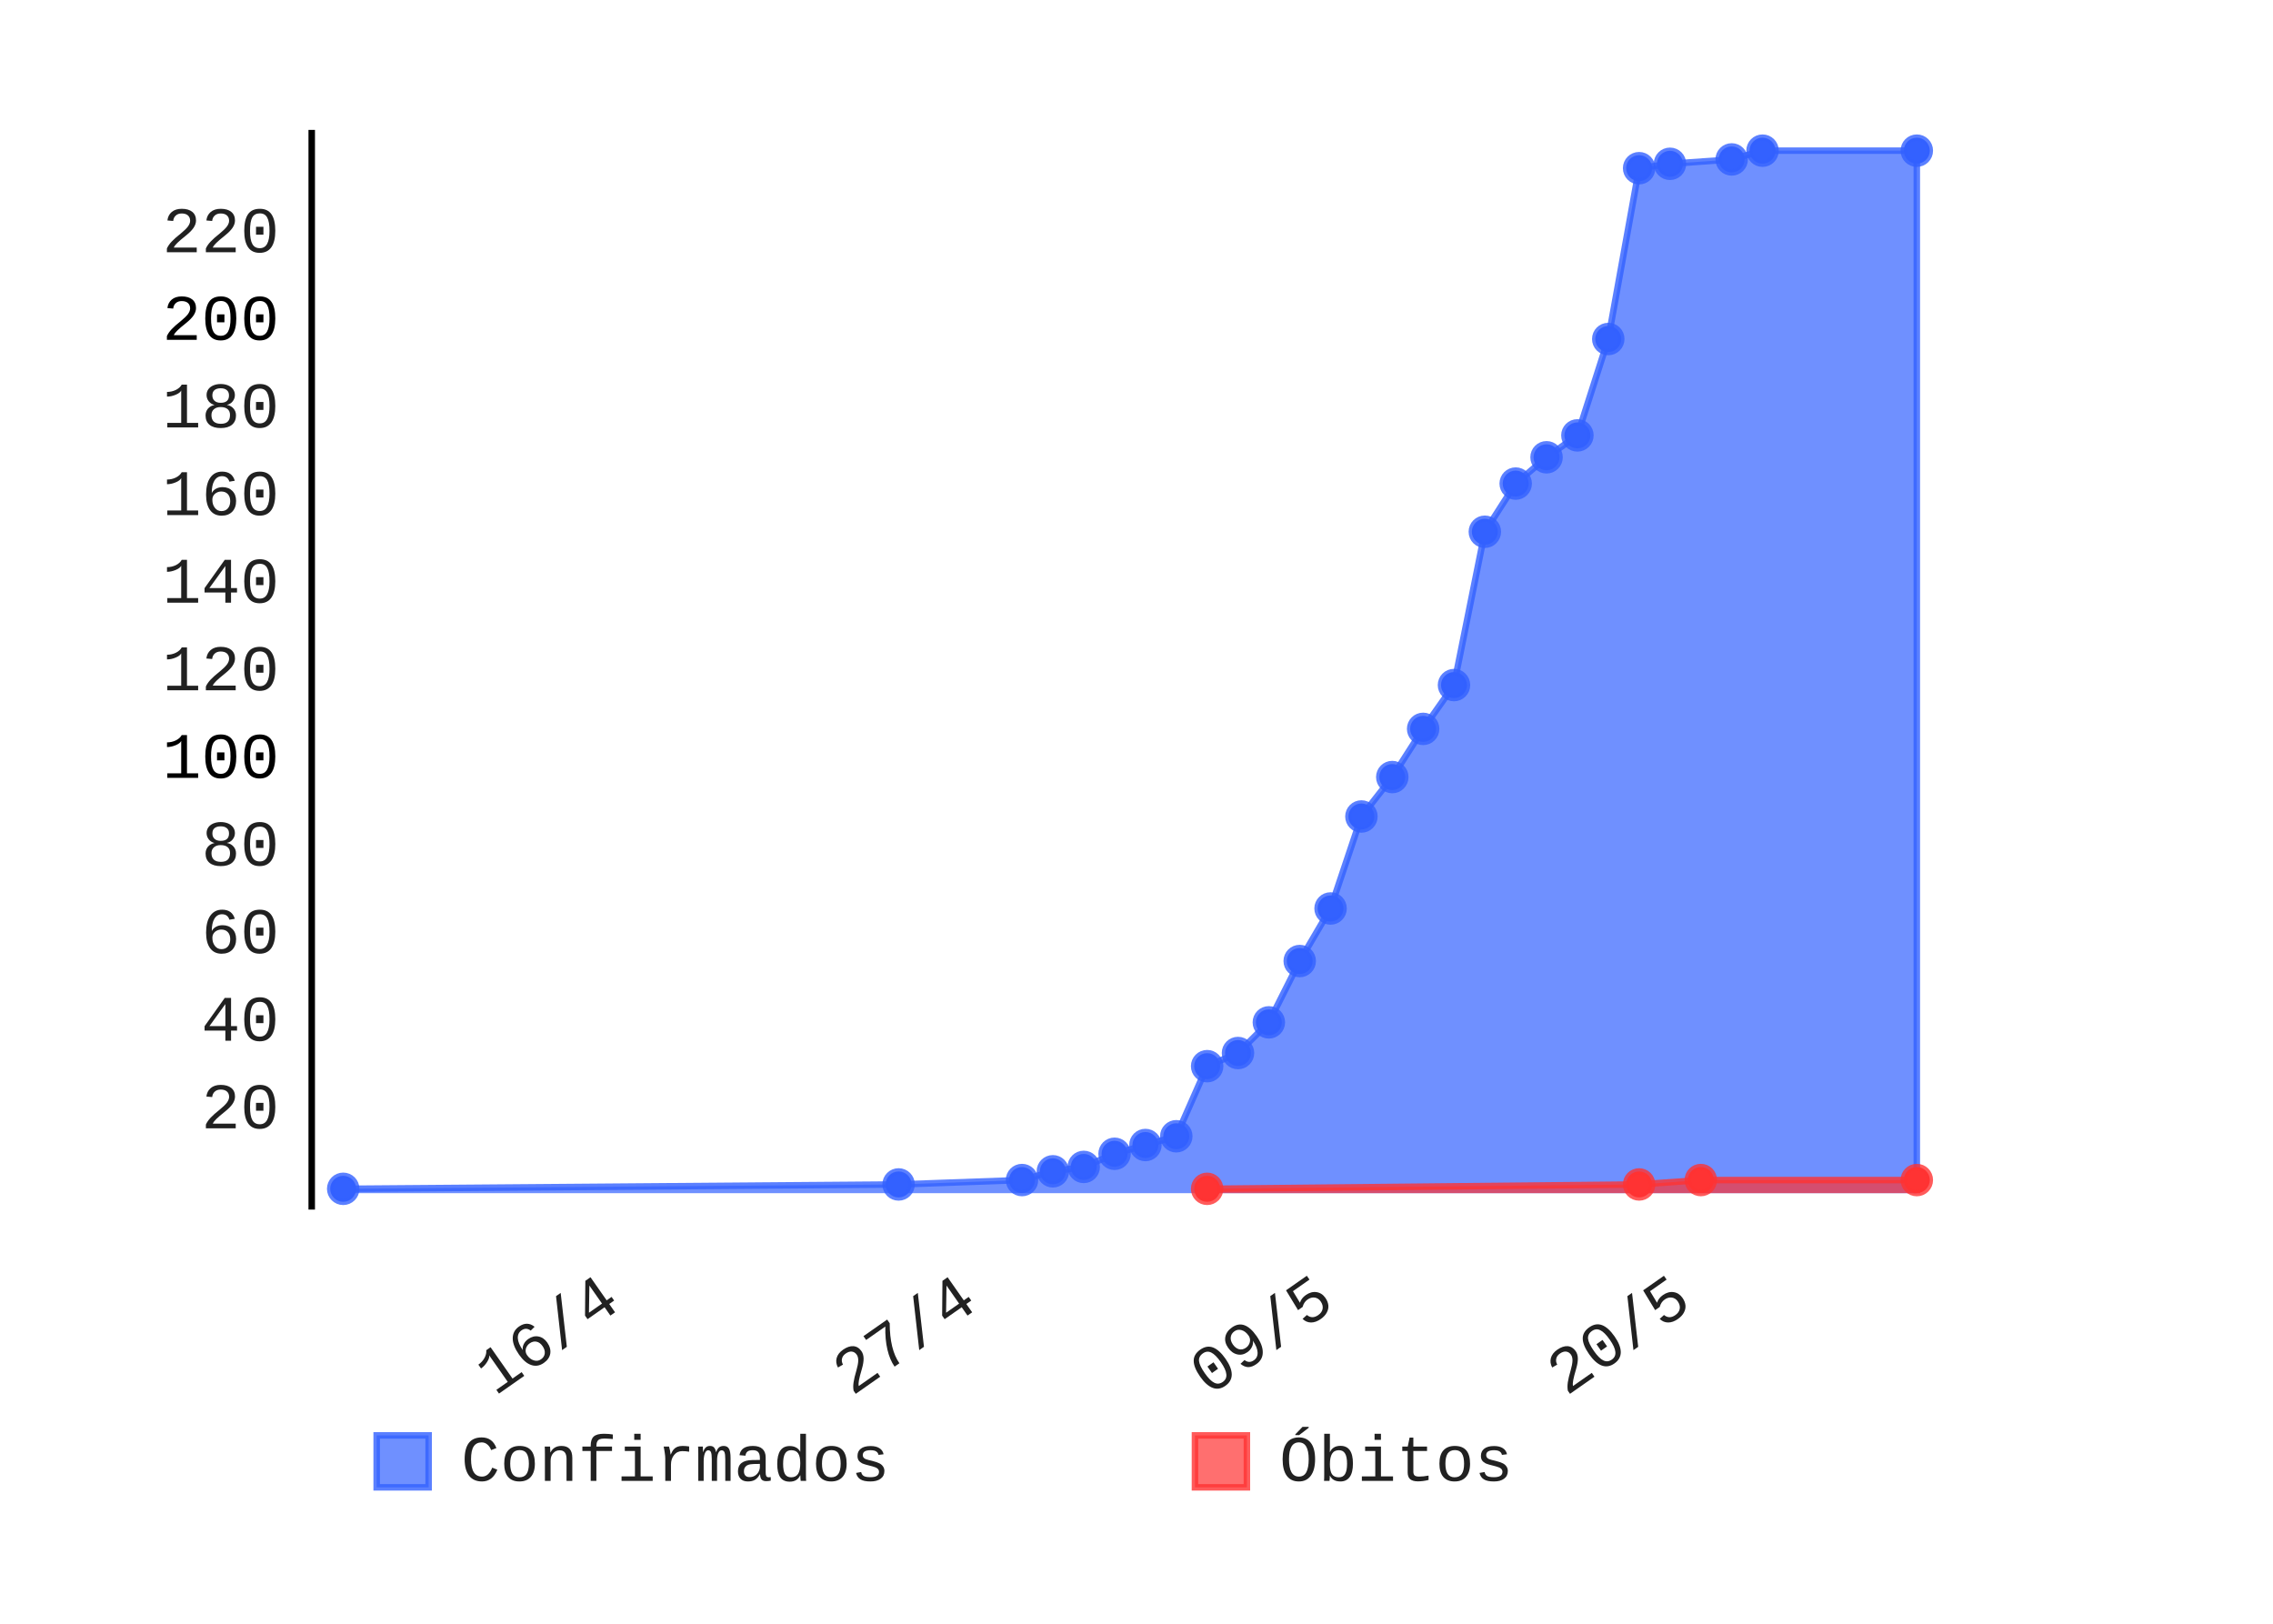
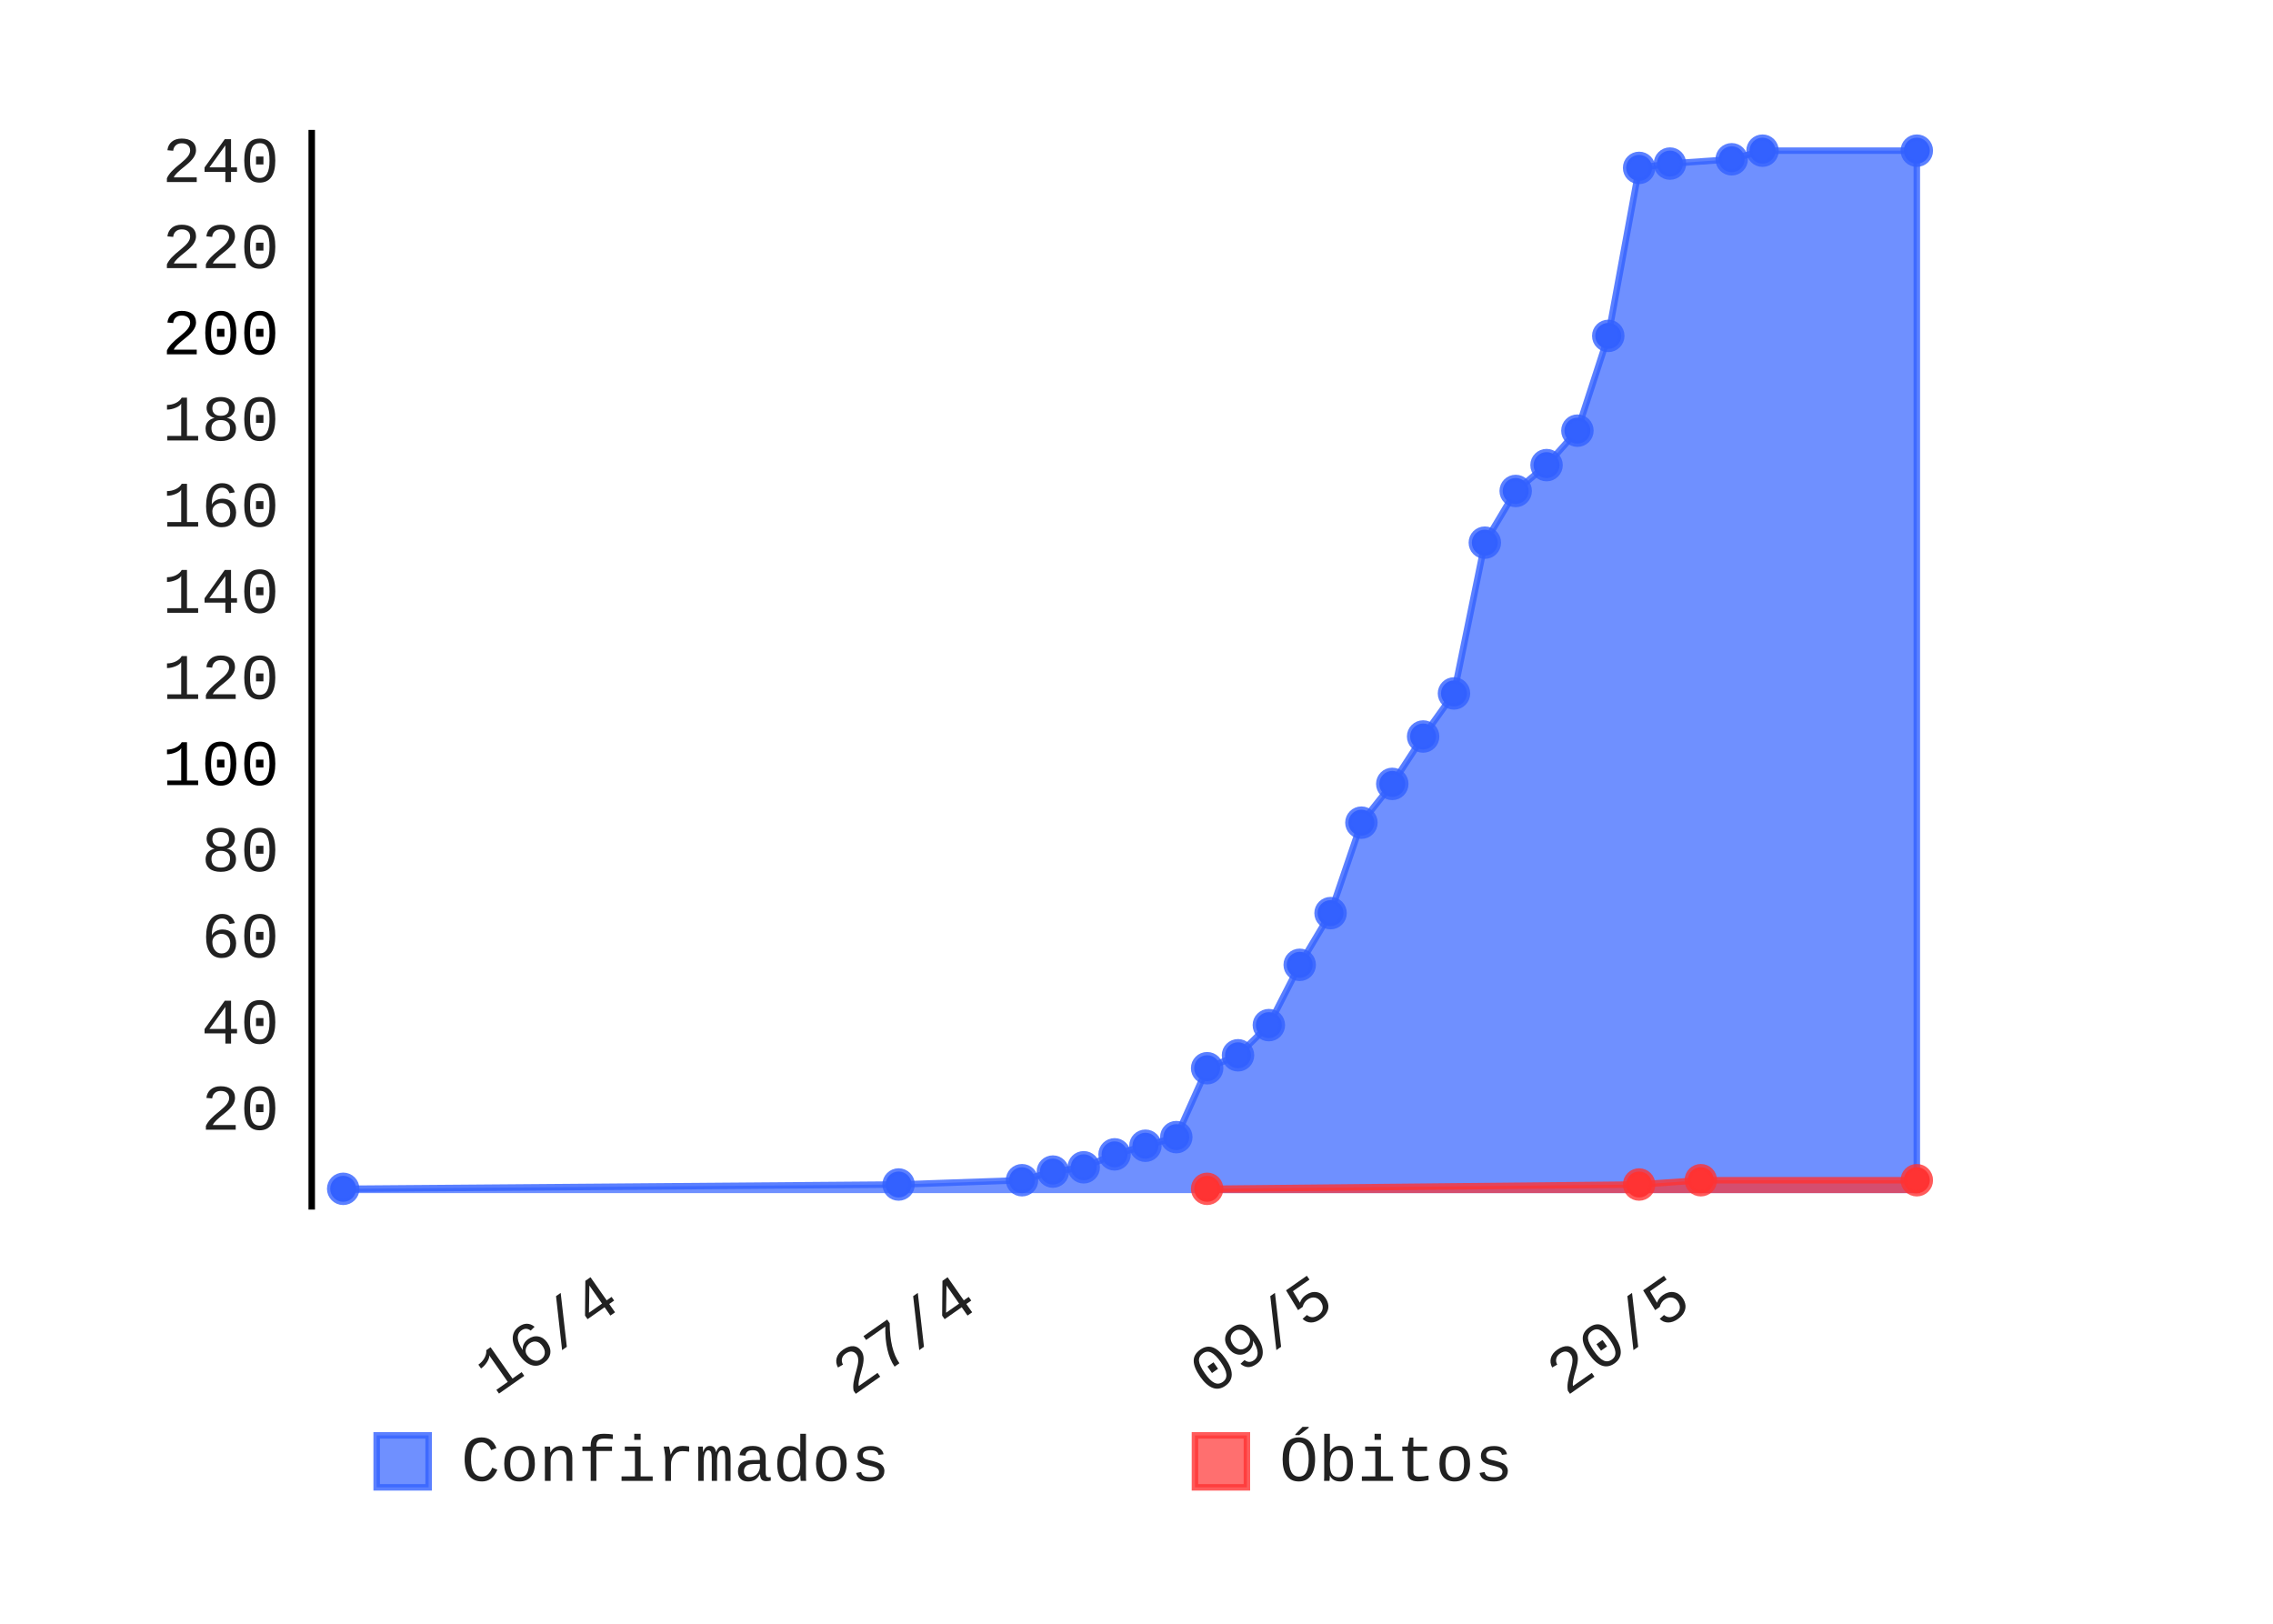
- <svg xmlns="http://www.w3.org/2000/svg" id="chart-0d5129d3-64f2-4539-81ec-271951e47665" class="pygal-chart" viewBox="0 0 350 250" width="350" height="250">
+ <svg xmlns="http://www.w3.org/2000/svg" id="chart-cc127a09-cb07-4a10-84d8-d260913e892c" class="pygal-chart" viewBox="0 0 350 250" width="350" height="250">
  <defs>
-     <style type="text/css">#chart-0d5129d3-64f2-4539-81ec-271951e47665{-webkit-user-select:none;-webkit-font-smoothing:antialiased;font-family:Consolas,"Liberation Mono",Menlo,Courier,monospace}#chart-0d5129d3-64f2-4539-81ec-271951e47665 .title{font-family:Consolas,"Liberation Mono",Menlo,Courier,monospace;font-size:8px}#chart-0d5129d3-64f2-4539-81ec-271951e47665 .legends .legend text{font-family:Consolas,"Liberation Mono",Menlo,Courier,monospace;font-size:10px}#chart-0d5129d3-64f2-4539-81ec-271951e47665 .axis text{font-family:Consolas,"Liberation Mono",Menlo,Courier,monospace;font-size:10px}#chart-0d5129d3-64f2-4539-81ec-271951e47665 .axis text.major{font-family:Consolas,"Liberation Mono",Menlo,Courier,monospace;font-size:10px}#chart-0d5129d3-64f2-4539-81ec-271951e47665 .text-overlay text.value{font-family:Consolas,"Liberation Mono",Menlo,Courier,monospace;font-size:16px}#chart-0d5129d3-64f2-4539-81ec-271951e47665 .text-overlay text.label{font-family:Consolas,"Liberation Mono",Menlo,Courier,monospace;font-size:10px}#chart-0d5129d3-64f2-4539-81ec-271951e47665 .tooltip{font-family:Consolas,"Liberation Mono",Menlo,Courier,monospace;font-size:12px}#chart-0d5129d3-64f2-4539-81ec-271951e47665 text.no_data{font-family:Consolas,"Liberation Mono",Menlo,Courier,monospace;font-size:64px}
- #chart-0d5129d3-64f2-4539-81ec-271951e47665{background-color:transparent}#chart-0d5129d3-64f2-4539-81ec-271951e47665 path,#chart-0d5129d3-64f2-4539-81ec-271951e47665 line,#chart-0d5129d3-64f2-4539-81ec-271951e47665 rect,#chart-0d5129d3-64f2-4539-81ec-271951e47665 circle{-webkit-transition:150ms;-moz-transition:150ms;transition:150ms}#chart-0d5129d3-64f2-4539-81ec-271951e47665 .graph &gt; .background{fill:transparent}#chart-0d5129d3-64f2-4539-81ec-271951e47665 .plot &gt; .background{fill:rgba(255,255,255,1)}#chart-0d5129d3-64f2-4539-81ec-271951e47665 .graph{fill:rgba(0,0,0,.87)}#chart-0d5129d3-64f2-4539-81ec-271951e47665 text.no_data{fill:rgba(0,0,0,1)}#chart-0d5129d3-64f2-4539-81ec-271951e47665 .title{fill:rgba(0,0,0,1)}#chart-0d5129d3-64f2-4539-81ec-271951e47665 .legends .legend text{fill:rgba(0,0,0,.87)}#chart-0d5129d3-64f2-4539-81ec-271951e47665 .legends .legend:hover text{fill:rgba(0,0,0,1)}#chart-0d5129d3-64f2-4539-81ec-271951e47665 .axis .line{stroke:rgba(0,0,0,1)}#chart-0d5129d3-64f2-4539-81ec-271951e47665 .axis .guide.line{stroke:rgba(0,0,0,.54)}#chart-0d5129d3-64f2-4539-81ec-271951e47665 .axis .major.line{stroke:rgba(0,0,0,.87)}#chart-0d5129d3-64f2-4539-81ec-271951e47665 .axis text.major{fill:rgba(0,0,0,1)}#chart-0d5129d3-64f2-4539-81ec-271951e47665 .axis.y .guides:hover .guide.line,#chart-0d5129d3-64f2-4539-81ec-271951e47665 .line-graph .axis.x .guides:hover .guide.line,#chart-0d5129d3-64f2-4539-81ec-271951e47665 .stackedline-graph .axis.x .guides:hover .guide.line,#chart-0d5129d3-64f2-4539-81ec-271951e47665 .xy-graph .axis.x .guides:hover .guide.line{stroke:rgba(0,0,0,1)}#chart-0d5129d3-64f2-4539-81ec-271951e47665 .axis .guides:hover text{fill:rgba(0,0,0,1)}#chart-0d5129d3-64f2-4539-81ec-271951e47665 .reactive{fill-opacity:.7;stroke-opacity:.8}#chart-0d5129d3-64f2-4539-81ec-271951e47665 .ci{stroke:rgba(0,0,0,.87)}#chart-0d5129d3-64f2-4539-81ec-271951e47665 .reactive.active,#chart-0d5129d3-64f2-4539-81ec-271951e47665 .active .reactive{fill-opacity:.8;stroke-opacity:.9;stroke-width:4}#chart-0d5129d3-64f2-4539-81ec-271951e47665 .ci .reactive.active{stroke-width:1.5}#chart-0d5129d3-64f2-4539-81ec-271951e47665 .series text{fill:rgba(0,0,0,1)}#chart-0d5129d3-64f2-4539-81ec-271951e47665 .tooltip rect{fill:rgba(255,255,255,1);stroke:rgba(0,0,0,1);-webkit-transition:opacity 150ms;-moz-transition:opacity 150ms;transition:opacity 150ms}#chart-0d5129d3-64f2-4539-81ec-271951e47665 .tooltip .label{fill:rgba(0,0,0,.87)}#chart-0d5129d3-64f2-4539-81ec-271951e47665 .tooltip .label{fill:rgba(0,0,0,.87)}#chart-0d5129d3-64f2-4539-81ec-271951e47665 .tooltip .legend{font-size:.8em;fill:rgba(0,0,0,.54)}#chart-0d5129d3-64f2-4539-81ec-271951e47665 .tooltip .x_label{font-size:.6em;fill:rgba(0,0,0,1)}#chart-0d5129d3-64f2-4539-81ec-271951e47665 .tooltip .xlink{font-size:.5em;text-decoration:underline}#chart-0d5129d3-64f2-4539-81ec-271951e47665 .tooltip .value{font-size:1.5em}#chart-0d5129d3-64f2-4539-81ec-271951e47665 .bound{font-size:.5em}#chart-0d5129d3-64f2-4539-81ec-271951e47665 .max-value{font-size:.75em;fill:rgba(0,0,0,.54)}#chart-0d5129d3-64f2-4539-81ec-271951e47665 .map-element{fill:rgba(255,255,255,1);stroke:rgba(0,0,0,.54) !important}#chart-0d5129d3-64f2-4539-81ec-271951e47665 .map-element .reactive{fill-opacity:inherit;stroke-opacity:inherit}#chart-0d5129d3-64f2-4539-81ec-271951e47665 .color-0,#chart-0d5129d3-64f2-4539-81ec-271951e47665 .color-0 a:visited{stroke:#3361FF;fill:#3361FF}#chart-0d5129d3-64f2-4539-81ec-271951e47665 .color-1,#chart-0d5129d3-64f2-4539-81ec-271951e47665 .color-1 a:visited{stroke:#FF3333;fill:#FF3333}#chart-0d5129d3-64f2-4539-81ec-271951e47665 .text-overlay .color-0 text{fill:black}#chart-0d5129d3-64f2-4539-81ec-271951e47665 .text-overlay .color-1 text{fill:black}
- #chart-0d5129d3-64f2-4539-81ec-271951e47665 text.no_data{text-anchor:middle}#chart-0d5129d3-64f2-4539-81ec-271951e47665 .guide.line{fill:none}#chart-0d5129d3-64f2-4539-81ec-271951e47665 .centered{text-anchor:middle}#chart-0d5129d3-64f2-4539-81ec-271951e47665 .title{text-anchor:middle}#chart-0d5129d3-64f2-4539-81ec-271951e47665 .legends .legend text{fill-opacity:1}#chart-0d5129d3-64f2-4539-81ec-271951e47665 .axis.x text{text-anchor:middle}#chart-0d5129d3-64f2-4539-81ec-271951e47665 .axis.x:not(.web) text[transform]{text-anchor:start}#chart-0d5129d3-64f2-4539-81ec-271951e47665 .axis.x:not(.web) text[transform].backwards{text-anchor:end}#chart-0d5129d3-64f2-4539-81ec-271951e47665 .axis.y text{text-anchor:end}#chart-0d5129d3-64f2-4539-81ec-271951e47665 .axis.y text[transform].backwards{text-anchor:start}#chart-0d5129d3-64f2-4539-81ec-271951e47665 .axis.y2 text{text-anchor:start}#chart-0d5129d3-64f2-4539-81ec-271951e47665 .axis.y2 text[transform].backwards{text-anchor:end}#chart-0d5129d3-64f2-4539-81ec-271951e47665 .axis .guide.line{stroke-dasharray:4,4}#chart-0d5129d3-64f2-4539-81ec-271951e47665 .axis .major.guide.line{stroke-dasharray:6,6}#chart-0d5129d3-64f2-4539-81ec-271951e47665 .horizontal .axis.y .guide.line,#chart-0d5129d3-64f2-4539-81ec-271951e47665 .horizontal .axis.y2 .guide.line,#chart-0d5129d3-64f2-4539-81ec-271951e47665 .vertical .axis.x .guide.line{opacity:0}#chart-0d5129d3-64f2-4539-81ec-271951e47665 .horizontal .axis.always_show .guide.line,#chart-0d5129d3-64f2-4539-81ec-271951e47665 .vertical .axis.always_show .guide.line{opacity:1 !important}#chart-0d5129d3-64f2-4539-81ec-271951e47665 .axis.y .guides:hover .guide.line,#chart-0d5129d3-64f2-4539-81ec-271951e47665 .axis.y2 .guides:hover .guide.line,#chart-0d5129d3-64f2-4539-81ec-271951e47665 .axis.x .guides:hover .guide.line{opacity:1}#chart-0d5129d3-64f2-4539-81ec-271951e47665 .axis .guides:hover text{opacity:1}#chart-0d5129d3-64f2-4539-81ec-271951e47665 .nofill{fill:none}#chart-0d5129d3-64f2-4539-81ec-271951e47665 .subtle-fill{fill-opacity:.2}#chart-0d5129d3-64f2-4539-81ec-271951e47665 .dot{stroke-width:1px;fill-opacity:1}#chart-0d5129d3-64f2-4539-81ec-271951e47665 .dot.active{stroke-width:5px}#chart-0d5129d3-64f2-4539-81ec-271951e47665 .dot.negative{fill:transparent}#chart-0d5129d3-64f2-4539-81ec-271951e47665 text,#chart-0d5129d3-64f2-4539-81ec-271951e47665 tspan{stroke:none !important}#chart-0d5129d3-64f2-4539-81ec-271951e47665 .series text.active{opacity:1}#chart-0d5129d3-64f2-4539-81ec-271951e47665 .tooltip rect{fill-opacity:.95;stroke-width:.5}#chart-0d5129d3-64f2-4539-81ec-271951e47665 .tooltip text{fill-opacity:1}#chart-0d5129d3-64f2-4539-81ec-271951e47665 .showable{visibility:hidden}#chart-0d5129d3-64f2-4539-81ec-271951e47665 .showable.shown{visibility:visible}#chart-0d5129d3-64f2-4539-81ec-271951e47665 .gauge-background{fill:rgba(229,229,229,1);stroke:none}#chart-0d5129d3-64f2-4539-81ec-271951e47665 .bg-lines{stroke:transparent;stroke-width:2px}</style>
+     <style type="text/css">#chart-cc127a09-cb07-4a10-84d8-d260913e892c{-webkit-user-select:none;-webkit-font-smoothing:antialiased;font-family:Consolas,"Liberation Mono",Menlo,Courier,monospace}#chart-cc127a09-cb07-4a10-84d8-d260913e892c .title{font-family:Consolas,"Liberation Mono",Menlo,Courier,monospace;font-size:8px}#chart-cc127a09-cb07-4a10-84d8-d260913e892c .legends .legend text{font-family:Consolas,"Liberation Mono",Menlo,Courier,monospace;font-size:10px}#chart-cc127a09-cb07-4a10-84d8-d260913e892c .axis text{font-family:Consolas,"Liberation Mono",Menlo,Courier,monospace;font-size:10px}#chart-cc127a09-cb07-4a10-84d8-d260913e892c .axis text.major{font-family:Consolas,"Liberation Mono",Menlo,Courier,monospace;font-size:10px}#chart-cc127a09-cb07-4a10-84d8-d260913e892c .text-overlay text.value{font-family:Consolas,"Liberation Mono",Menlo,Courier,monospace;font-size:16px}#chart-cc127a09-cb07-4a10-84d8-d260913e892c .text-overlay text.label{font-family:Consolas,"Liberation Mono",Menlo,Courier,monospace;font-size:10px}#chart-cc127a09-cb07-4a10-84d8-d260913e892c .tooltip{font-family:Consolas,"Liberation Mono",Menlo,Courier,monospace;font-size:12px}#chart-cc127a09-cb07-4a10-84d8-d260913e892c text.no_data{font-family:Consolas,"Liberation Mono",Menlo,Courier,monospace;font-size:64px}
+ #chart-cc127a09-cb07-4a10-84d8-d260913e892c{background-color:transparent}#chart-cc127a09-cb07-4a10-84d8-d260913e892c path,#chart-cc127a09-cb07-4a10-84d8-d260913e892c line,#chart-cc127a09-cb07-4a10-84d8-d260913e892c rect,#chart-cc127a09-cb07-4a10-84d8-d260913e892c circle{-webkit-transition:150ms;-moz-transition:150ms;transition:150ms}#chart-cc127a09-cb07-4a10-84d8-d260913e892c .graph &gt; .background{fill:transparent}#chart-cc127a09-cb07-4a10-84d8-d260913e892c .plot &gt; .background{fill:rgba(255,255,255,1)}#chart-cc127a09-cb07-4a10-84d8-d260913e892c .graph{fill:rgba(0,0,0,.87)}#chart-cc127a09-cb07-4a10-84d8-d260913e892c text.no_data{fill:rgba(0,0,0,1)}#chart-cc127a09-cb07-4a10-84d8-d260913e892c .title{fill:rgba(0,0,0,1)}#chart-cc127a09-cb07-4a10-84d8-d260913e892c .legends .legend text{fill:rgba(0,0,0,.87)}#chart-cc127a09-cb07-4a10-84d8-d260913e892c .legends .legend:hover text{fill:rgba(0,0,0,1)}#chart-cc127a09-cb07-4a10-84d8-d260913e892c .axis .line{stroke:rgba(0,0,0,1)}#chart-cc127a09-cb07-4a10-84d8-d260913e892c .axis .guide.line{stroke:rgba(0,0,0,.54)}#chart-cc127a09-cb07-4a10-84d8-d260913e892c .axis .major.line{stroke:rgba(0,0,0,.87)}#chart-cc127a09-cb07-4a10-84d8-d260913e892c .axis text.major{fill:rgba(0,0,0,1)}#chart-cc127a09-cb07-4a10-84d8-d260913e892c .axis.y .guides:hover .guide.line,#chart-cc127a09-cb07-4a10-84d8-d260913e892c .line-graph .axis.x .guides:hover .guide.line,#chart-cc127a09-cb07-4a10-84d8-d260913e892c .stackedline-graph .axis.x .guides:hover .guide.line,#chart-cc127a09-cb07-4a10-84d8-d260913e892c .xy-graph .axis.x .guides:hover .guide.line{stroke:rgba(0,0,0,1)}#chart-cc127a09-cb07-4a10-84d8-d260913e892c .axis .guides:hover text{fill:rgba(0,0,0,1)}#chart-cc127a09-cb07-4a10-84d8-d260913e892c .reactive{fill-opacity:.7;stroke-opacity:.8}#chart-cc127a09-cb07-4a10-84d8-d260913e892c .ci{stroke:rgba(0,0,0,.87)}#chart-cc127a09-cb07-4a10-84d8-d260913e892c .reactive.active,#chart-cc127a09-cb07-4a10-84d8-d260913e892c .active .reactive{fill-opacity:.8;stroke-opacity:.9;stroke-width:4}#chart-cc127a09-cb07-4a10-84d8-d260913e892c .ci .reactive.active{stroke-width:1.5}#chart-cc127a09-cb07-4a10-84d8-d260913e892c .series text{fill:rgba(0,0,0,1)}#chart-cc127a09-cb07-4a10-84d8-d260913e892c .tooltip rect{fill:rgba(255,255,255,1);stroke:rgba(0,0,0,1);-webkit-transition:opacity 150ms;-moz-transition:opacity 150ms;transition:opacity 150ms}#chart-cc127a09-cb07-4a10-84d8-d260913e892c .tooltip .label{fill:rgba(0,0,0,.87)}#chart-cc127a09-cb07-4a10-84d8-d260913e892c .tooltip .label{fill:rgba(0,0,0,.87)}#chart-cc127a09-cb07-4a10-84d8-d260913e892c .tooltip .legend{font-size:.8em;fill:rgba(0,0,0,.54)}#chart-cc127a09-cb07-4a10-84d8-d260913e892c .tooltip .x_label{font-size:.6em;fill:rgba(0,0,0,1)}#chart-cc127a09-cb07-4a10-84d8-d260913e892c .tooltip .xlink{font-size:.5em;text-decoration:underline}#chart-cc127a09-cb07-4a10-84d8-d260913e892c .tooltip .value{font-size:1.5em}#chart-cc127a09-cb07-4a10-84d8-d260913e892c .bound{font-size:.5em}#chart-cc127a09-cb07-4a10-84d8-d260913e892c .max-value{font-size:.75em;fill:rgba(0,0,0,.54)}#chart-cc127a09-cb07-4a10-84d8-d260913e892c .map-element{fill:rgba(255,255,255,1);stroke:rgba(0,0,0,.54) !important}#chart-cc127a09-cb07-4a10-84d8-d260913e892c .map-element .reactive{fill-opacity:inherit;stroke-opacity:inherit}#chart-cc127a09-cb07-4a10-84d8-d260913e892c .color-0,#chart-cc127a09-cb07-4a10-84d8-d260913e892c .color-0 a:visited{stroke:#3361FF;fill:#3361FF}#chart-cc127a09-cb07-4a10-84d8-d260913e892c .color-1,#chart-cc127a09-cb07-4a10-84d8-d260913e892c .color-1 a:visited{stroke:#FF3333;fill:#FF3333}#chart-cc127a09-cb07-4a10-84d8-d260913e892c .text-overlay .color-0 text{fill:black}#chart-cc127a09-cb07-4a10-84d8-d260913e892c .text-overlay .color-1 text{fill:black}
+ #chart-cc127a09-cb07-4a10-84d8-d260913e892c text.no_data{text-anchor:middle}#chart-cc127a09-cb07-4a10-84d8-d260913e892c .guide.line{fill:none}#chart-cc127a09-cb07-4a10-84d8-d260913e892c .centered{text-anchor:middle}#chart-cc127a09-cb07-4a10-84d8-d260913e892c .title{text-anchor:middle}#chart-cc127a09-cb07-4a10-84d8-d260913e892c .legends .legend text{fill-opacity:1}#chart-cc127a09-cb07-4a10-84d8-d260913e892c .axis.x text{text-anchor:middle}#chart-cc127a09-cb07-4a10-84d8-d260913e892c .axis.x:not(.web) text[transform]{text-anchor:start}#chart-cc127a09-cb07-4a10-84d8-d260913e892c .axis.x:not(.web) text[transform].backwards{text-anchor:end}#chart-cc127a09-cb07-4a10-84d8-d260913e892c .axis.y text{text-anchor:end}#chart-cc127a09-cb07-4a10-84d8-d260913e892c .axis.y text[transform].backwards{text-anchor:start}#chart-cc127a09-cb07-4a10-84d8-d260913e892c .axis.y2 text{text-anchor:start}#chart-cc127a09-cb07-4a10-84d8-d260913e892c .axis.y2 text[transform].backwards{text-anchor:end}#chart-cc127a09-cb07-4a10-84d8-d260913e892c .axis .guide.line{stroke-dasharray:4,4}#chart-cc127a09-cb07-4a10-84d8-d260913e892c .axis .major.guide.line{stroke-dasharray:6,6}#chart-cc127a09-cb07-4a10-84d8-d260913e892c .horizontal .axis.y .guide.line,#chart-cc127a09-cb07-4a10-84d8-d260913e892c .horizontal .axis.y2 .guide.line,#chart-cc127a09-cb07-4a10-84d8-d260913e892c .vertical .axis.x .guide.line{opacity:0}#chart-cc127a09-cb07-4a10-84d8-d260913e892c .horizontal .axis.always_show .guide.line,#chart-cc127a09-cb07-4a10-84d8-d260913e892c .vertical .axis.always_show .guide.line{opacity:1 !important}#chart-cc127a09-cb07-4a10-84d8-d260913e892c .axis.y .guides:hover .guide.line,#chart-cc127a09-cb07-4a10-84d8-d260913e892c .axis.y2 .guides:hover .guide.line,#chart-cc127a09-cb07-4a10-84d8-d260913e892c .axis.x .guides:hover .guide.line{opacity:1}#chart-cc127a09-cb07-4a10-84d8-d260913e892c .axis .guides:hover text{opacity:1}#chart-cc127a09-cb07-4a10-84d8-d260913e892c .nofill{fill:none}#chart-cc127a09-cb07-4a10-84d8-d260913e892c .subtle-fill{fill-opacity:.2}#chart-cc127a09-cb07-4a10-84d8-d260913e892c .dot{stroke-width:1px;fill-opacity:1}#chart-cc127a09-cb07-4a10-84d8-d260913e892c .dot.active{stroke-width:5px}#chart-cc127a09-cb07-4a10-84d8-d260913e892c .dot.negative{fill:transparent}#chart-cc127a09-cb07-4a10-84d8-d260913e892c text,#chart-cc127a09-cb07-4a10-84d8-d260913e892c tspan{stroke:none !important}#chart-cc127a09-cb07-4a10-84d8-d260913e892c .series text.active{opacity:1}#chart-cc127a09-cb07-4a10-84d8-d260913e892c .tooltip rect{fill-opacity:.95;stroke-width:.5}#chart-cc127a09-cb07-4a10-84d8-d260913e892c .tooltip text{fill-opacity:1}#chart-cc127a09-cb07-4a10-84d8-d260913e892c .showable{visibility:hidden}#chart-cc127a09-cb07-4a10-84d8-d260913e892c .showable.shown{visibility:visible}#chart-cc127a09-cb07-4a10-84d8-d260913e892c .gauge-background{fill:rgba(229,229,229,1);stroke:none}#chart-cc127a09-cb07-4a10-84d8-d260913e892c .bg-lines{stroke:transparent;stroke-width:2px}</style>
  </defs>
  <g class="graph datetimeline-graph vertical">
    <rect x="0" y="0" width="350" height="250" class="background" />
    <g transform="translate(48, 20)" class="plot">
      <rect x="0" y="0" width="252.0" height="166.234" class="background" />
      <g class="axis y">
        <g class="guides">
-           <text x="-5" y="153.723" class="">20</text>
+           <text x="-5" y="153.936" class="">20</text>
        </g>
        <g class="guides">
-           <text x="-5" y="140.234" class="">40</text>
+           <text x="-5" y="140.671" class="">40</text>
        </g>
        <g class="guides">
-           <text x="-5" y="126.746" class="">60</text>
+           <text x="-5" y="127.406" class="">60</text>
        </g>
        <g class="guides">
-           <text x="-5" y="113.257" class="">80</text>
+           <text x="-5" y="114.141" class="">80</text>
        </g>
        <g class="guides">
-           <text x="-5" y="99.769" class="major">100</text>
+           <text x="-5" y="100.877" class="major">100</text>
        </g>
        <g class="guides">
-           <text x="-5" y="86.28" class="">120</text>
+           <text x="-5" y="87.612" class="">120</text>
        </g>
        <g class="guides">
-           <text x="-5" y="72.791" class="">140</text>
+           <text x="-5" y="74.347" class="">140</text>
        </g>
        <g class="guides">
-           <text x="-5" y="59.303" class="">160</text>
+           <text x="-5" y="61.082" class="">160</text>
        </g>
        <g class="guides">
-           <text x="-5" y="45.814" class="">180</text>
+           <text x="-5" y="47.818" class="">180</text>
        </g>
        <g class="guides">
-           <text x="-5" y="32.325" class="major">200</text>
+           <text x="-5" y="34.553" class="major">200</text>
        </g>
        <g class="guides">
-           <text x="-5" y="18.837" class="">220</text>
+           <text x="-5" y="21.288" class="">220</text>
+         </g>
+         <g class="guides">
+           <text x="-5" y="8.023" class="">240</text>
        </g>
      </g>
      <g class="axis x">
        <path d="M0 0 v166.234" class="line" />
        <g class="guides">
          <path d="M47.87 0 v166.234" class="guide line" />
          <text x="47.87" y="181.234" class="backwards" transform="rotate(325 47.87029 181.2342)">16/4</text>
        </g>
        <g class="guides">
          <path d="M102.86 0 v166.234" class="guide line" />
          <text x="102.86" y="181.234" class="backwards" transform="rotate(325 102.8602 181.2342)">27/4</text>
        </g>
        <g class="guides">
          <path d="M157.85 0 v166.234" class="guide line" />
          <text x="157.85" y="181.234" class="backwards" transform="rotate(325 157.8502 181.2342)">09/5</text>
        </g>
        <g class="guides">
          <path d="M212.84 0 v166.234" class="guide line" />
          <text x="212.84" y="181.234" class="backwards" transform="rotate(325 212.8401 181.2342)">20/5</text>
        </g>
      </g>
      <g class="series serie-0 color-0">
-         <path d="M4.846 163.712 L4.846 163.037 90.367 162.363 109.371 161.688 114.122 160.34 118.873 159.665 123.624 157.642 128.376 156.293 133.127 154.944 137.878 144.153 142.629 142.13 147.38 137.409 152.131 127.967 156.882 119.874 161.633 105.711 166.385 99.641 171.136 92.222 175.887 85.478 180.638 61.872 185.389 54.454 190.14 50.407 194.891 47.035 199.643 32.197 204.394 5.895 209.145 5.22 218.647 4.546 223.398 3.197 247.154 3.197 247.154 163.712" class="line reactive" />
+         <path d="M4.846 163.701 L4.846 163.037 90.367 162.374 109.371 161.711 114.122 160.384 118.873 159.721 123.624 157.731 128.376 156.405 133.127 155.078 137.878 144.467 142.629 142.477 147.38 137.834 152.131 128.549 156.882 120.59 161.633 106.662 166.385 100.693 171.136 93.397 175.887 86.765 180.638 63.552 185.389 55.593 190.14 51.613 194.891 46.307 199.643 31.716 204.394 5.85 209.145 5.187 218.647 4.523 223.398 3.197 247.154 3.197 247.154 163.701" class="line reactive" />
      </g>
      <g class="series serie-1 color-1">
-         <path d="M137.878 163.712 L137.878 163.037 204.394 162.363 213.896 161.688 247.154 161.688 247.154 163.712" class="line reactive" />
+         <path d="M137.878 163.701 L137.878 163.037 204.394 162.374 213.896 161.711 247.154 161.711 247.154 163.701" class="line reactive" />
      </g>
    </g>
    <g class="titles" />
    <g transform="translate(48, 20)" class="plot overlay">
      <g class="series serie-0 color-0">
        <g class="dots">
          <circle cx="4.846" cy="163.037" r="2" class="dot reactive tooltip-trigger" />
        </g>
        <g class="dots">
-           <circle cx="90.367" cy="162.363" r="2" class="dot reactive tooltip-trigger" />
+           <circle cx="90.367" cy="162.374" r="2" class="dot reactive tooltip-trigger" />
        </g>
        <g class="dots">
-           <circle cx="109.371" cy="161.688" r="2" class="dot reactive tooltip-trigger" />
+           <circle cx="109.371" cy="161.711" r="2" class="dot reactive tooltip-trigger" />
        </g>
        <g class="dots">
-           <circle cx="114.122" cy="160.34" r="2" class="dot reactive tooltip-trigger" />
+           <circle cx="114.122" cy="160.384" r="2" class="dot reactive tooltip-trigger" />
        </g>
        <g class="dots">
-           <circle cx="118.873" cy="159.665" r="2" class="dot reactive tooltip-trigger" />
+           <circle cx="118.873" cy="159.721" r="2" class="dot reactive tooltip-trigger" />
        </g>
        <g class="dots">
-           <circle cx="123.624" cy="157.642" r="2" class="dot reactive tooltip-trigger" />
+           <circle cx="123.624" cy="157.731" r="2" class="dot reactive tooltip-trigger" />
        </g>
        <g class="dots">
-           <circle cx="128.376" cy="156.293" r="2" class="dot reactive tooltip-trigger" />
+           <circle cx="128.376" cy="156.405" r="2" class="dot reactive tooltip-trigger" />
        </g>
        <g class="dots">
-           <circle cx="133.127" cy="154.944" r="2" class="dot reactive tooltip-trigger" />
+           <circle cx="133.127" cy="155.078" r="2" class="dot reactive tooltip-trigger" />
        </g>
        <g class="dots">
-           <circle cx="137.878" cy="144.153" r="2" class="dot reactive tooltip-trigger" />
+           <circle cx="137.878" cy="144.467" r="2" class="dot reactive tooltip-trigger" />
        </g>
        <g class="dots">
-           <circle cx="142.629" cy="142.13" r="2" class="dot reactive tooltip-trigger" />
+           <circle cx="142.629" cy="142.477" r="2" class="dot reactive tooltip-trigger" />
        </g>
        <g class="dots">
-           <circle cx="147.38" cy="137.409" r="2" class="dot reactive tooltip-trigger" />
+           <circle cx="147.38" cy="137.834" r="2" class="dot reactive tooltip-trigger" />
        </g>
        <g class="dots">
-           <circle cx="152.131" cy="127.967" r="2" class="dot reactive tooltip-trigger" />
+           <circle cx="152.131" cy="128.549" r="2" class="dot reactive tooltip-trigger" />
        </g>
        <g class="dots">
-           <circle cx="156.882" cy="119.874" r="2" class="dot reactive tooltip-trigger" />
+           <circle cx="156.882" cy="120.59" r="2" class="dot reactive tooltip-trigger" />
        </g>
        <g class="dots">
-           <circle cx="161.633" cy="105.711" r="2" class="dot reactive tooltip-trigger" />
+           <circle cx="161.633" cy="106.662" r="2" class="dot reactive tooltip-trigger" />
        </g>
        <g class="dots">
-           <circle cx="166.385" cy="99.641" r="2" class="dot reactive tooltip-trigger" />
+           <circle cx="166.385" cy="100.693" r="2" class="dot reactive tooltip-trigger" />
        </g>
        <g class="dots">
-           <circle cx="171.136" cy="92.222" r="2" class="dot reactive tooltip-trigger" />
+           <circle cx="171.136" cy="93.397" r="2" class="dot reactive tooltip-trigger" />
        </g>
        <g class="dots">
-           <circle cx="175.887" cy="85.478" r="2" class="dot reactive tooltip-trigger" />
+           <circle cx="175.887" cy="86.765" r="2" class="dot reactive tooltip-trigger" />
        </g>
        <g class="dots">
-           <circle cx="180.638" cy="61.872" r="2" class="dot reactive tooltip-trigger" />
+           <circle cx="180.638" cy="63.552" r="2" class="dot reactive tooltip-trigger" />
        </g>
        <g class="dots">
-           <circle cx="185.389" cy="54.454" r="2" class="dot reactive tooltip-trigger" />
+           <circle cx="185.389" cy="55.593" r="2" class="dot reactive tooltip-trigger" />
        </g>
        <g class="dots">
-           <circle cx="190.14" cy="50.407" r="2" class="dot reactive tooltip-trigger" />
+           <circle cx="190.14" cy="51.613" r="2" class="dot reactive tooltip-trigger" />
        </g>
        <g class="dots">
-           <circle cx="194.891" cy="47.035" r="2" class="dot reactive tooltip-trigger" />
+           <circle cx="194.891" cy="46.307" r="2" class="dot reactive tooltip-trigger" />
        </g>
        <g class="dots">
-           <circle cx="199.643" cy="32.197" r="2" class="dot reactive tooltip-trigger" />
+           <circle cx="199.643" cy="31.716" r="2" class="dot reactive tooltip-trigger" />
        </g>
        <g class="dots">
-           <circle cx="204.394" cy="5.895" r="2" class="dot reactive tooltip-trigger" />
+           <circle cx="204.394" cy="5.85" r="2" class="dot reactive tooltip-trigger" />
        </g>
        <g class="dots">
-           <circle cx="209.145" cy="5.22" r="2" class="dot reactive tooltip-trigger" />
+           <circle cx="209.145" cy="5.187" r="2" class="dot reactive tooltip-trigger" />
        </g>
        <g class="dots">
-           <circle cx="218.647" cy="4.546" r="2" class="dot reactive tooltip-trigger" />
+           <circle cx="218.647" cy="4.523" r="2" class="dot reactive tooltip-trigger" />
        </g>
        <g class="dots">
          <circle cx="223.398" cy="3.197" r="2" class="dot reactive tooltip-trigger" />
        </g>
        <g class="dots">
          <circle cx="247.154" cy="3.197" r="2" class="dot reactive tooltip-trigger" />
        </g>
      </g>
      <g class="series serie-1 color-1">
        <g class="dots">
          <circle cx="137.878" cy="163.037" r="2" class="dot reactive tooltip-trigger" />
        </g>
        <g class="dots">
-           <circle cx="204.394" cy="162.363" r="2" class="dot reactive tooltip-trigger" />
+           <circle cx="204.394" cy="162.374" r="2" class="dot reactive tooltip-trigger" />
        </g>
        <g class="dots">
-           <circle cx="213.896" cy="161.688" r="2" class="dot reactive tooltip-trigger" />
+           <circle cx="213.896" cy="161.711" r="2" class="dot reactive tooltip-trigger" />
        </g>
        <g class="dots">
-           <circle cx="247.154" cy="161.688" r="2" class="dot reactive tooltip-trigger" />
+           <circle cx="247.154" cy="161.711" r="2" class="dot reactive tooltip-trigger" />
        </g>
      </g>
    </g>
    <g transform="translate(48, 20)" class="plot text-overlay">
      <g class="series serie-0 color-0" />
      <g class="series serie-1 color-1" />
    </g>
    <g transform="translate(48, 20)" class="plot tooltip-overlay">
      <g transform="translate(0 0)" style="opacity: 0" class="tooltip">
        <rect rx="10" ry="10" width="0" height="0" class="tooltip-box" />
        <g class="text" />
      </g>
    </g>
    <g transform="translate(58, 220)" class="legends">
      <g id="activate-serie-0" class="legend reactive activate-serie">
        <rect x="0.0" y="1.0" width="8" height="8" class="color-0 reactive" />
        <text x="13.0" y="8.0">Confirmados</text>
      </g>
      <g id="activate-serie-1" class="legend reactive activate-serie">
        <rect x="126.0" y="1.0" width="8" height="8" class="color-1 reactive" />
        <text x="139.0" y="8.0">Óbitos</text>
      </g>
    </g>
  </g>
</svg>
